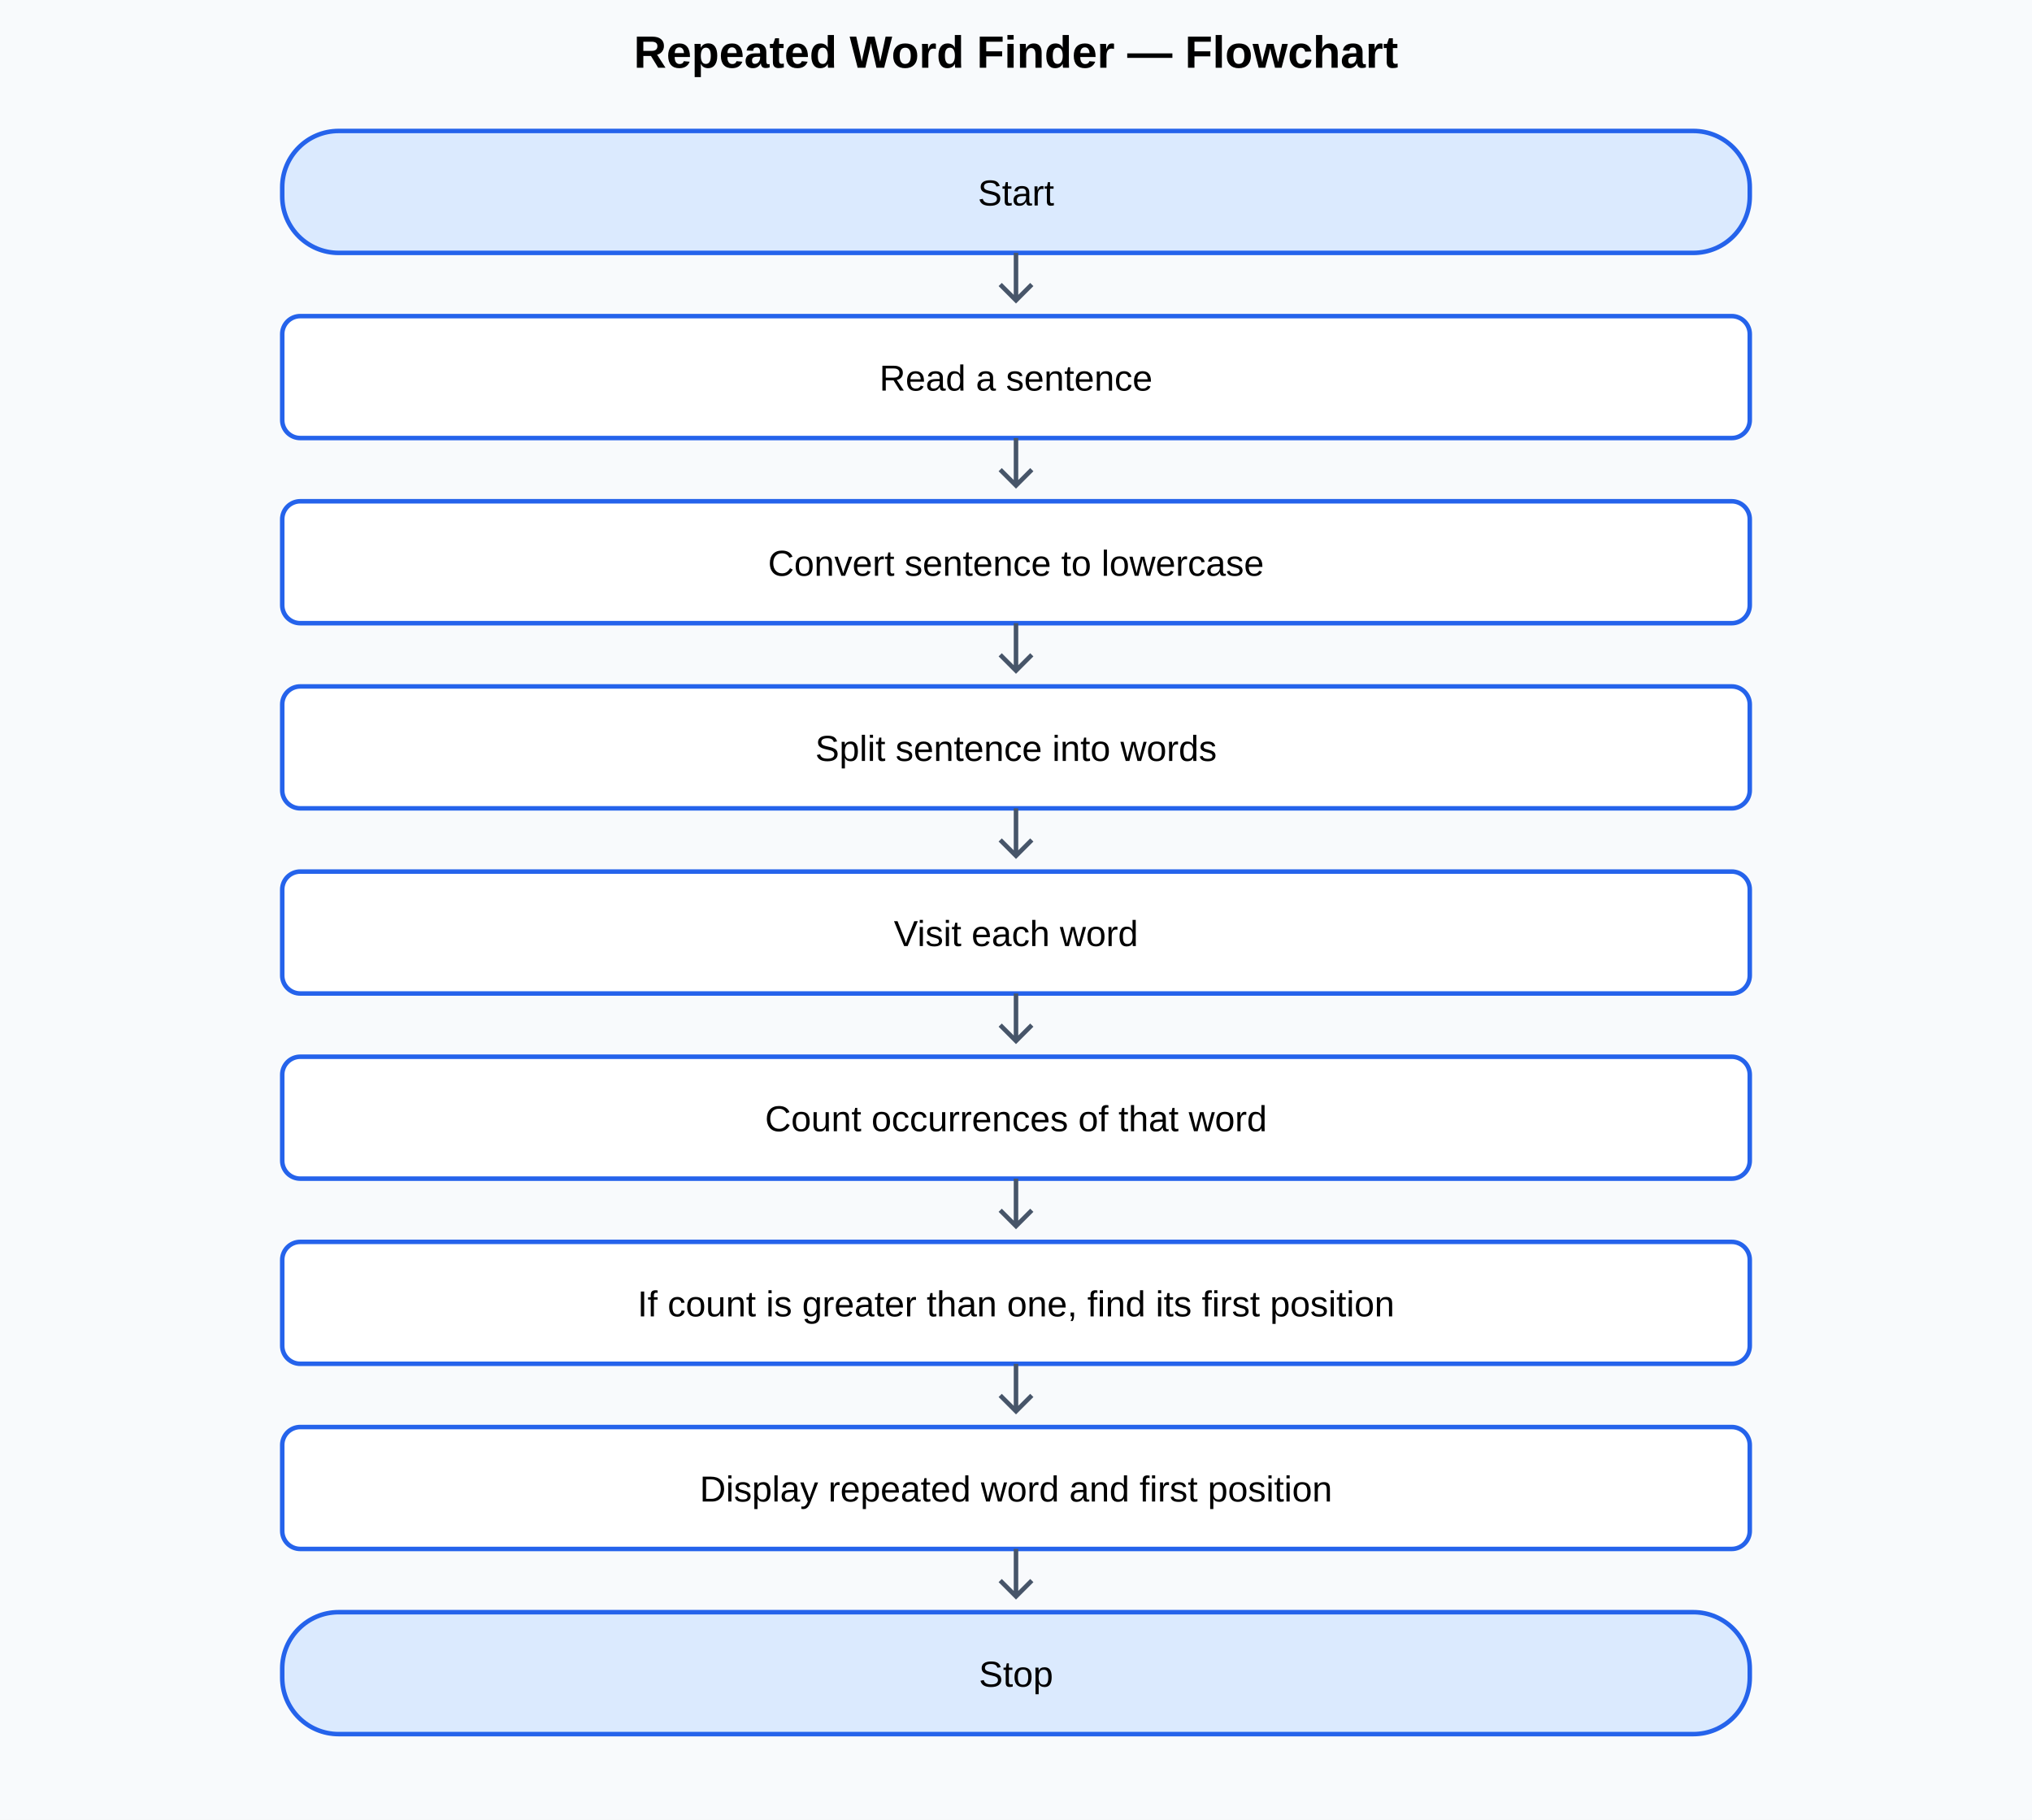
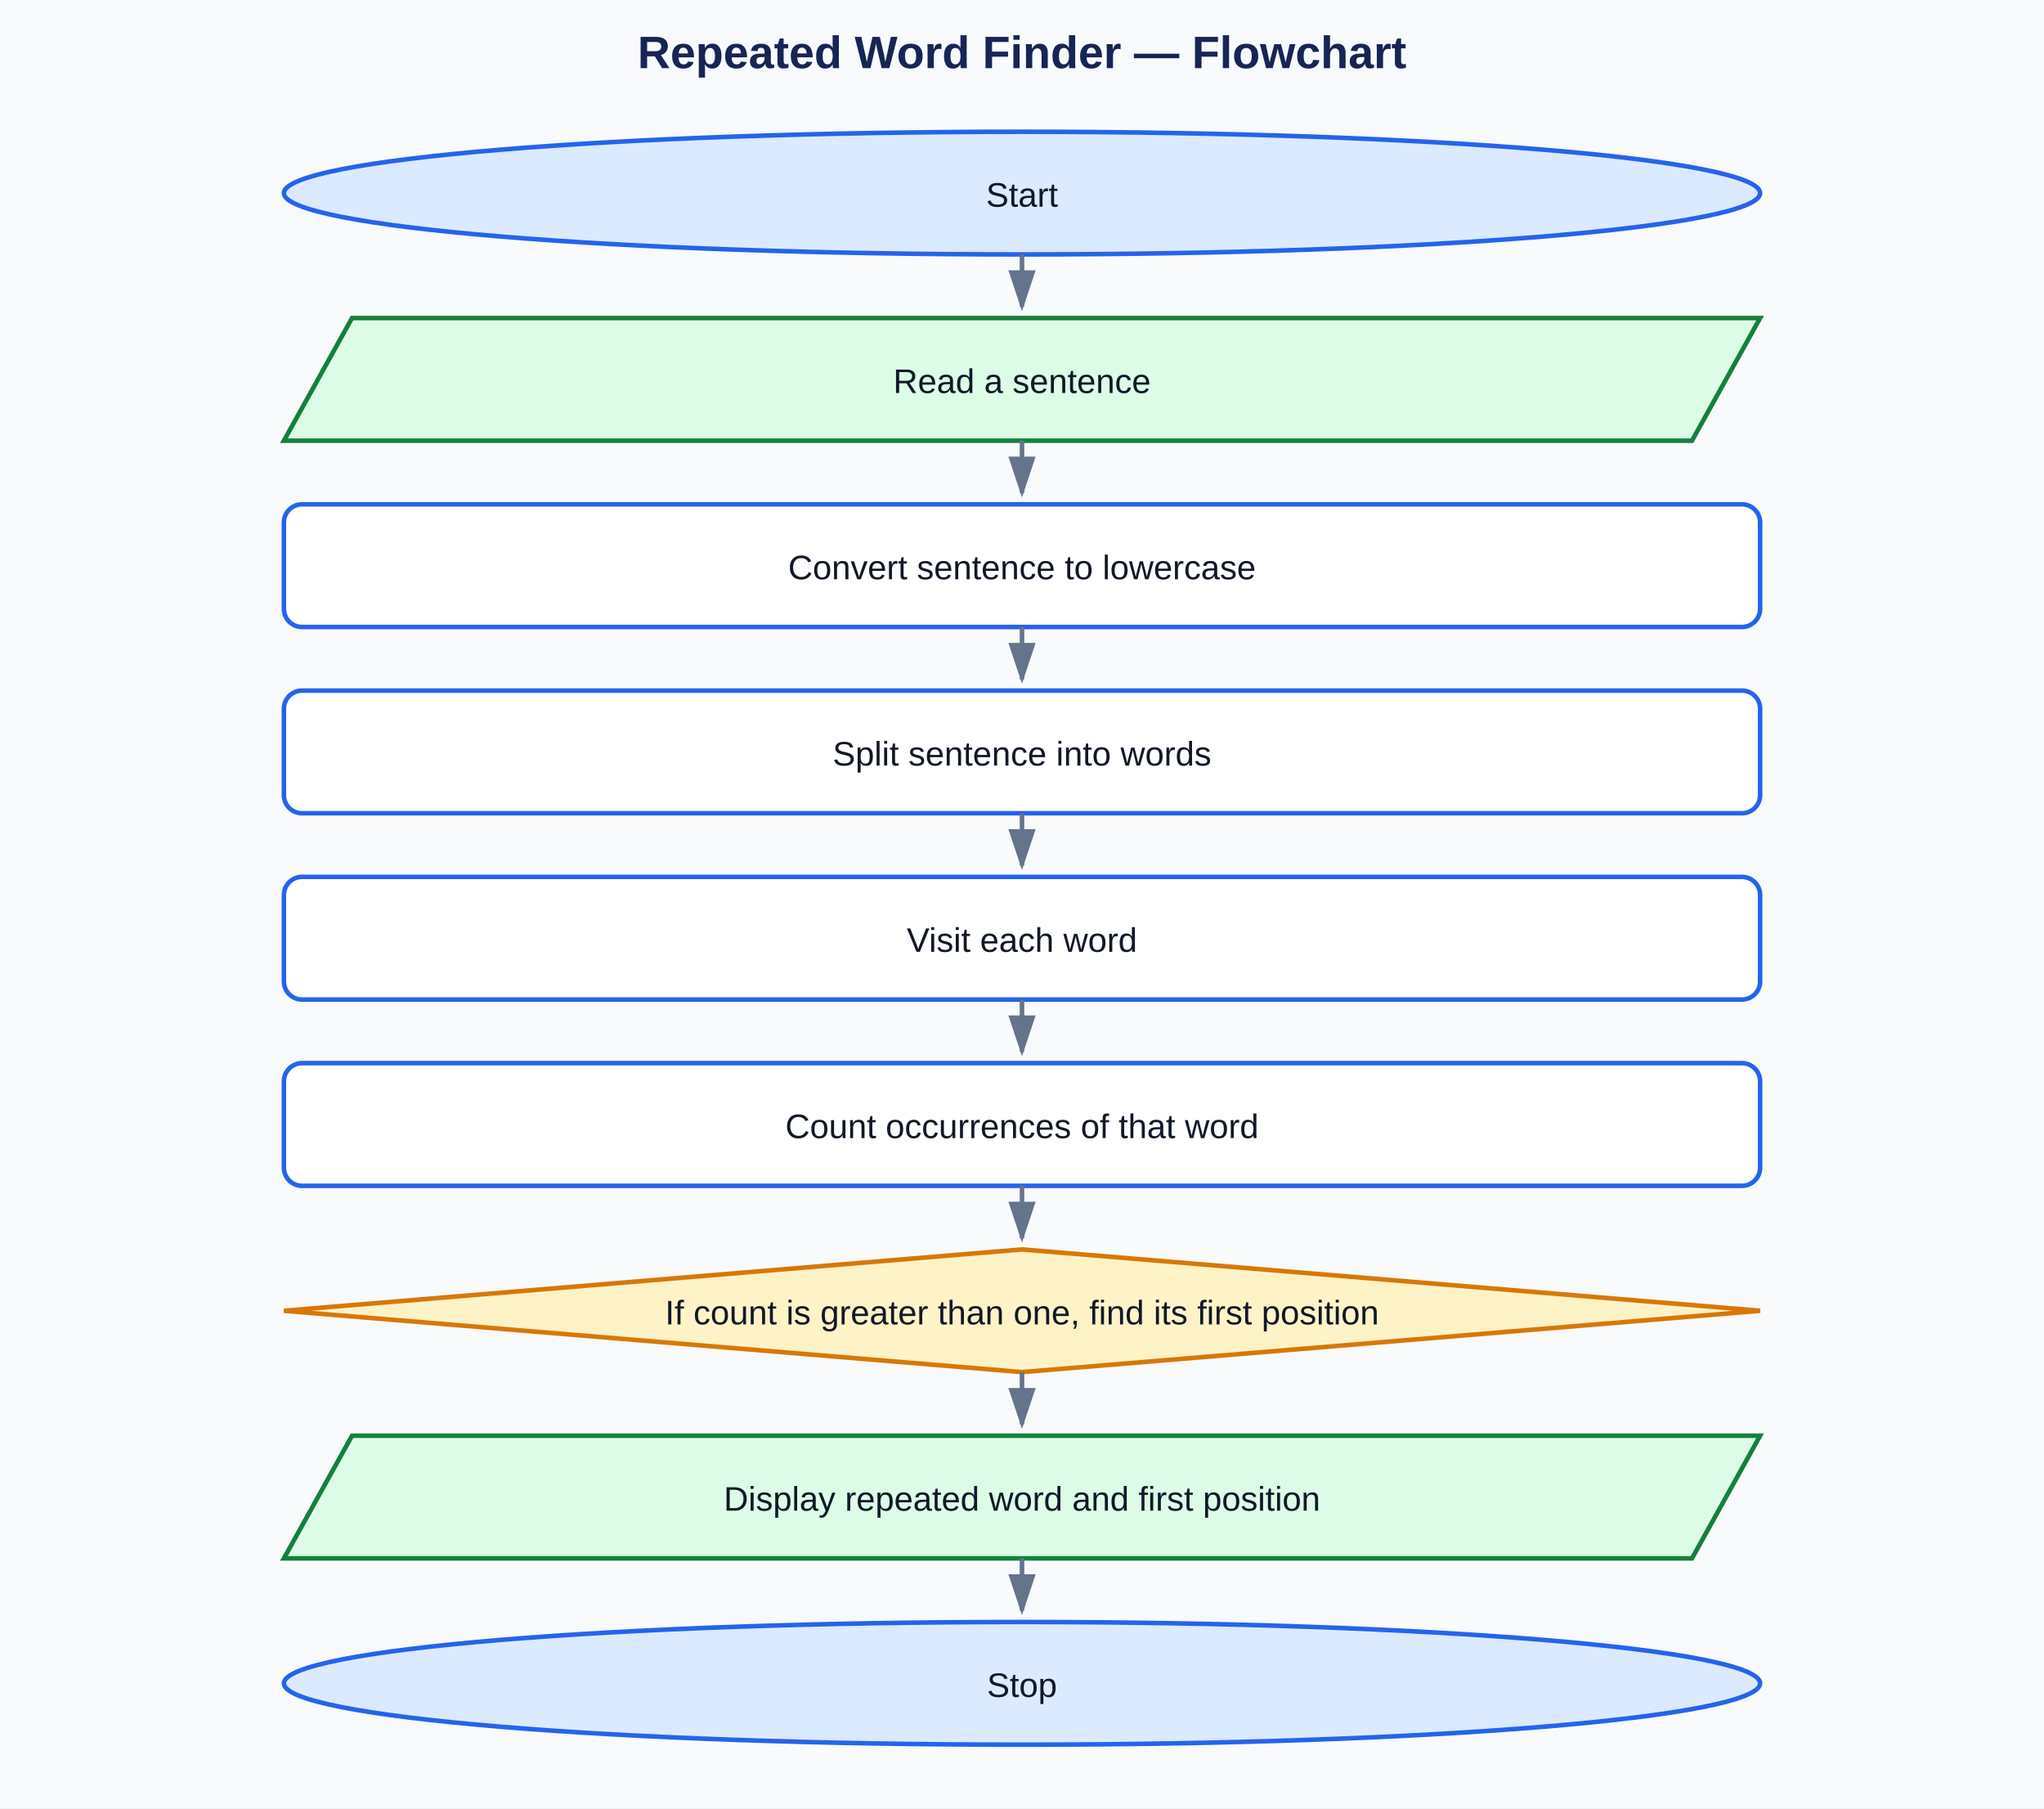
- <svg xmlns="http://www.w3.org/2000/svg" width="900" height="806" viewBox="0 0 900 806">
+ <svg xmlns="http://www.w3.org/2000/svg" width="900" height="796" viewBox="0 0 900 796">
+   <defs>
+     <marker id="arrow" markerWidth="10" markerHeight="10" refX="8" refY="3" orient="auto">
+       <path d="M0 0 L0 6 L9 3 z" fill="#64748b" />
+     </marker>
+   </defs>
  <rect width="100%" height="100%" fill="#f8fafc" />
-   <text x="450" y="30" text-anchor="middle" font-family="Arial" font-size="20" font-weight="bold">Repeated Word Finder — Flowchart</text>
-   <rect x="125" y="58" width="650" height="54" rx="25" fill="#dbeafe" stroke="#2563eb" stroke-width="2" />
-   <text x="450" y="91" text-anchor="middle" font-family="Arial" font-size="16">Start</text>
-   <path d="M450 112 v21 m-7 -7 l7 7 7 -7" stroke="#475569" stroke-width="2" fill="none" />
-   <rect x="125" y="140" width="650" height="54" rx="8" fill="white" stroke="#2563eb" stroke-width="2" />
-   <text x="450" y="173" text-anchor="middle" font-family="Arial" font-size="16">Read a sentence</text>
-   <path d="M450 194 v21 m-7 -7 l7 7 7 -7" stroke="#475569" stroke-width="2" fill="none" />
-   <rect x="125" y="222" width="650" height="54" rx="8" fill="white" stroke="#2563eb" stroke-width="2" />
-   <text x="450" y="255" text-anchor="middle" font-family="Arial" font-size="16">Convert sentence to lowercase</text>
-   <path d="M450 276 v21 m-7 -7 l7 7 7 -7" stroke="#475569" stroke-width="2" fill="none" />
-   <rect x="125" y="304" width="650" height="54" rx="8" fill="white" stroke="#2563eb" stroke-width="2" />
-   <text x="450" y="337" text-anchor="middle" font-family="Arial" font-size="16">Split sentence into words</text>
-   <path d="M450 358 v21 m-7 -7 l7 7 7 -7" stroke="#475569" stroke-width="2" fill="none" />
-   <rect x="125" y="386" width="650" height="54" rx="8" fill="white" stroke="#2563eb" stroke-width="2" />
-   <text x="450" y="419" text-anchor="middle" font-family="Arial" font-size="16">Visit each word</text>
-   <path d="M450 440 v21 m-7 -7 l7 7 7 -7" stroke="#475569" stroke-width="2" fill="none" />
-   <rect x="125" y="468" width="650" height="54" rx="8" fill="white" stroke="#2563eb" stroke-width="2" />
-   <text x="450" y="501" text-anchor="middle" font-family="Arial" font-size="16">Count occurrences of that word</text>
-   <path d="M450 522 v21 m-7 -7 l7 7 7 -7" stroke="#475569" stroke-width="2" fill="none" />
-   <rect x="125" y="550" width="650" height="54" rx="8" fill="white" stroke="#2563eb" stroke-width="2" />
-   <text x="450" y="583" text-anchor="middle" font-family="Arial" font-size="16">If count is greater than one, find its first position</text>
-   <path d="M450 604 v21 m-7 -7 l7 7 7 -7" stroke="#475569" stroke-width="2" fill="none" />
-   <rect x="125" y="632" width="650" height="54" rx="8" fill="white" stroke="#2563eb" stroke-width="2" />
-   <text x="450" y="665" text-anchor="middle" font-family="Arial" font-size="16">Display repeated word and first position</text>
-   <path d="M450 686 v21 m-7 -7 l7 7 7 -7" stroke="#475569" stroke-width="2" fill="none" />
-   <rect x="125" y="714" width="650" height="54" rx="25" fill="#dbeafe" stroke="#2563eb" stroke-width="2" />
-   <text x="450" y="747" text-anchor="middle" font-family="Arial" font-size="16">Stop</text>
+   <text x="450" y="30" text-anchor="middle" font-family="Arial" font-size="20" font-weight="bold" fill="#172554">Repeated Word Finder — Flowchart</text>
+   <ellipse cx="450" cy="85" rx="325" ry="27" fill="#dbeafe" stroke="#2563eb" stroke-width="2" />
+   <text x="450" y="91" text-anchor="middle" font-family="Arial" font-size="15" fill="#111827">Start</text>
+   <path d="M450 112 V135" stroke="#64748b" stroke-width="2" fill="none" marker-end="url(#arrow)" />
+   <polygon points="155,140 775,140 745,194 125,194" fill="#dcfce7" stroke="#15803d" stroke-width="2" />
+   <text x="450" y="173" text-anchor="middle" font-family="Arial" font-size="15" fill="#111827">Read a sentence</text>
+   <path d="M450 194 V217" stroke="#64748b" stroke-width="2" fill="none" marker-end="url(#arrow)" />
+   <rect x="125" y="222" width="650" height="54" rx="8" fill="#ffffff" stroke="#2563eb" stroke-width="2" />
+   <text x="450" y="255" text-anchor="middle" font-family="Arial" font-size="15" fill="#111827">Convert sentence to lowercase</text>
+   <path d="M450 276 V299" stroke="#64748b" stroke-width="2" fill="none" marker-end="url(#arrow)" />
+   <rect x="125" y="304" width="650" height="54" rx="8" fill="#ffffff" stroke="#2563eb" stroke-width="2" />
+   <text x="450" y="337" text-anchor="middle" font-family="Arial" font-size="15" fill="#111827">Split sentence into words</text>
+   <path d="M450 358 V381" stroke="#64748b" stroke-width="2" fill="none" marker-end="url(#arrow)" />
+   <rect x="125" y="386" width="650" height="54" rx="8" fill="#ffffff" stroke="#2563eb" stroke-width="2" />
+   <text x="450" y="419" text-anchor="middle" font-family="Arial" font-size="15" fill="#111827">Visit each word</text>
+   <path d="M450 440 V463" stroke="#64748b" stroke-width="2" fill="none" marker-end="url(#arrow)" />
+   <rect x="125" y="468" width="650" height="54" rx="8" fill="#ffffff" stroke="#2563eb" stroke-width="2" />
+   <text x="450" y="501" text-anchor="middle" font-family="Arial" font-size="15" fill="#111827">Count occurrences of that word</text>
+   <path d="M450 522 V545" stroke="#64748b" stroke-width="2" fill="none" marker-end="url(#arrow)" />
+   <polygon points="450,550 775,577 450,604 125,577" fill="#fef3c7" stroke="#d97706" stroke-width="2" />
+   <text x="450" y="583" text-anchor="middle" font-family="Arial" font-size="15" fill="#111827">If count is greater than one, find its first position</text>
+   <path d="M450 604 V627" stroke="#64748b" stroke-width="2" fill="none" marker-end="url(#arrow)" />
+   <polygon points="155,632 775,632 745,686 125,686" fill="#dcfce7" stroke="#15803d" stroke-width="2" />
+   <text x="450" y="665" text-anchor="middle" font-family="Arial" font-size="15" fill="#111827">Display repeated word and first position</text>
+   <path d="M450 686 V709" stroke="#64748b" stroke-width="2" fill="none" marker-end="url(#arrow)" />
+   <ellipse cx="450" cy="741" rx="325" ry="27" fill="#dbeafe" stroke="#2563eb" stroke-width="2" />
+   <text x="450" y="747" text-anchor="middle" font-family="Arial" font-size="15" fill="#111827">Stop</text>
</svg>
